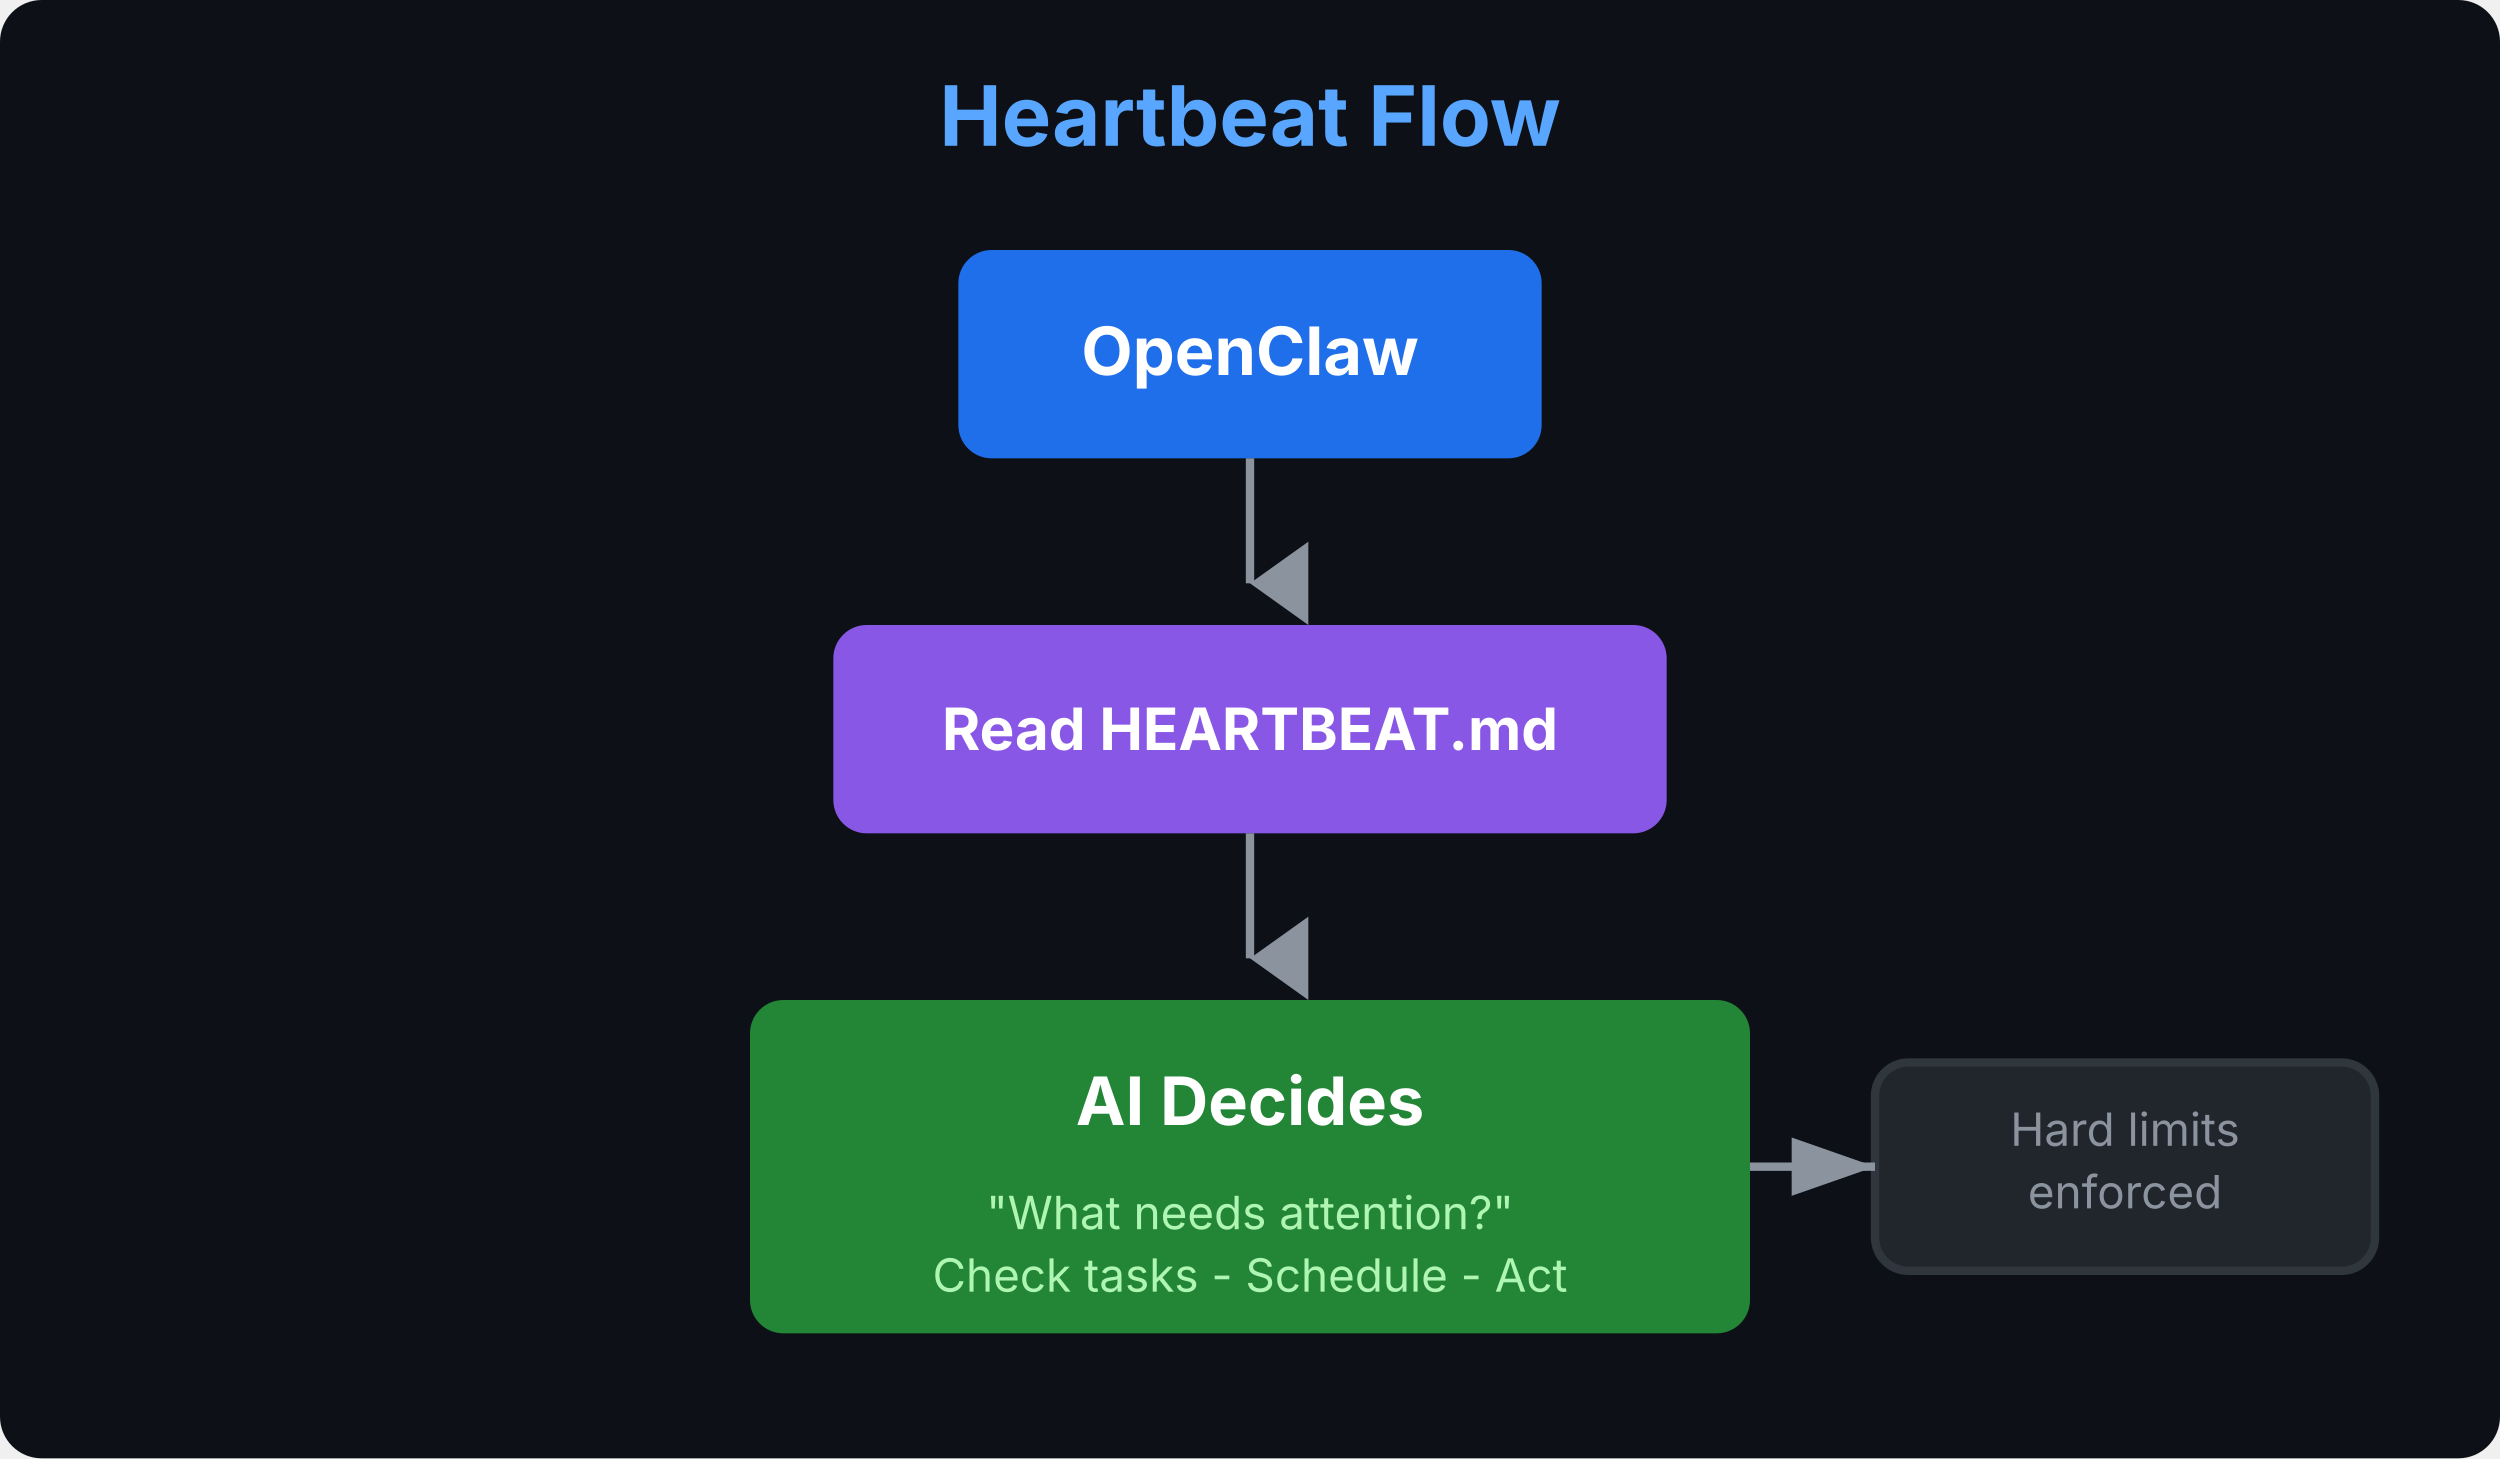
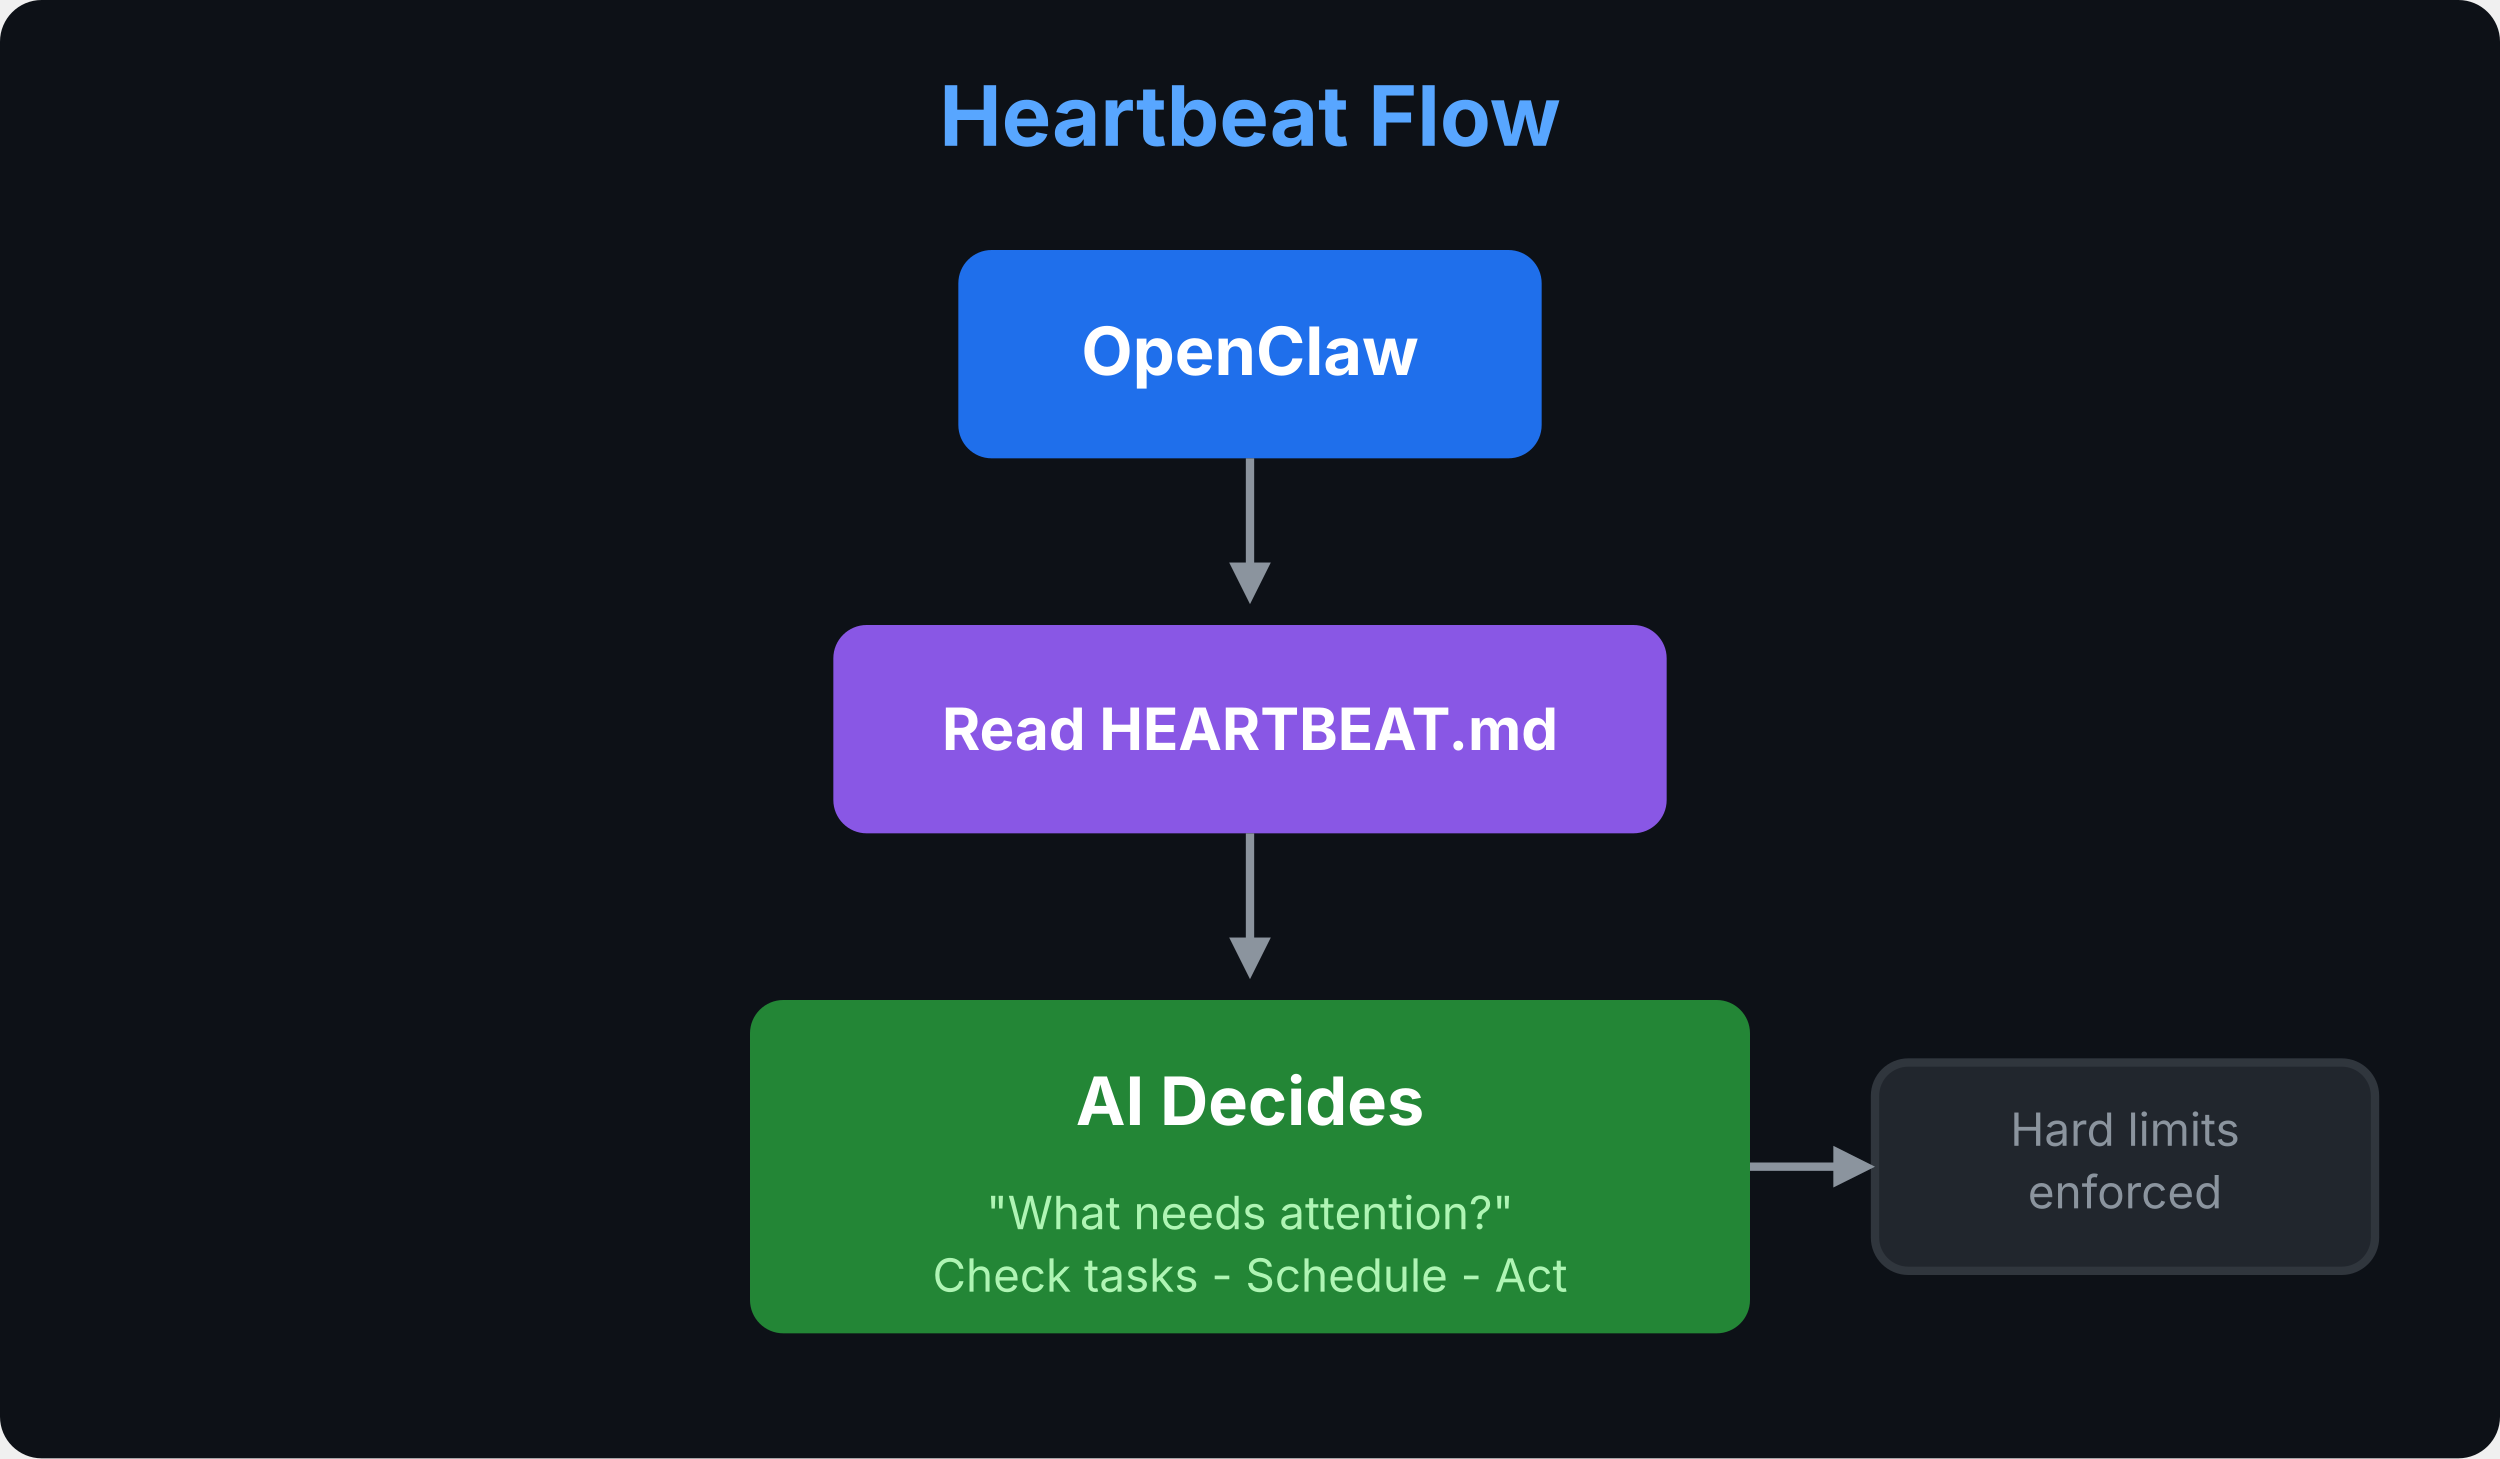
<svg xmlns="http://www.w3.org/2000/svg" viewBox="0 0 600 350" fill="none">
  <rect width="600" height="350" fill="#0d1117" rx="10" />
  <text x="300" y="35" text-anchor="middle" fill="#58a6ff" font-family="system-ui, -apple-system, sans-serif" font-size="20" font-weight="bold">Heartbeat Flow</text>
  <rect x="230" y="60" width="140" height="50" fill="#1f6feb" rx="8" />
  <text x="300" y="90" text-anchor="middle" fill="white" font-family="system-ui, -apple-system, sans-serif" font-size="16" font-weight="bold">OpenClaw</text>
-   <path d="M 300 110 L 300 140" stroke="#8b949e" stroke-width="2" marker-end="url(#arrowdown)" />
+   <line x1="300" y1="110" x2="300" y2="140" stroke="#8b949e" stroke-width="2" />
+   <polygon points="295,135 300,145 305,135" fill="#8b949e" />
  <rect x="200" y="150" width="200" height="50" fill="#8957e5" rx="8" />
  <text x="300" y="180" text-anchor="middle" fill="white" font-family="system-ui, -apple-system, sans-serif" font-size="14" font-weight="bold">Read HEARTBEAT.md</text>
-   <path d="M 300 200 L 300 230" stroke="#8b949e" stroke-width="2" marker-end="url(#arrowdown)" />
+   <line x1="300" y1="200" x2="300" y2="230" stroke="#8b949e" stroke-width="2" />
+   <polygon points="295,225 300,235 305,225" fill="#8b949e" />
  <rect x="180" y="240" width="240" height="80" fill="#238636" rx="8" />
  <text x="300" y="270" text-anchor="middle" fill="white" font-family="system-ui, -apple-system, sans-serif" font-size="16" font-weight="bold">AI Decides</text>
  <text x="300" y="295" text-anchor="middle" fill="#aff5b4" font-family="system-ui, -apple-system, sans-serif" font-size="11">"What needs attention?"</text>
  <text x="300" y="310" text-anchor="middle" fill="#aff5b4" font-family="system-ui, -apple-system, sans-serif" font-size="11">Check tasks - Schedule - Act</text>
  <rect x="450" y="255" width="120" height="50" fill="#21262d" stroke="#30363d" stroke-width="2" rx="8" />
  <text x="510" y="275" text-anchor="middle" fill="#8b949e" font-family="system-ui, -apple-system, sans-serif" font-size="11">Hard limits</text>
  <text x="510" y="290" text-anchor="middle" fill="#8b949e" font-family="system-ui, -apple-system, sans-serif" font-size="11">enforced</text>
-   <path d="M 420 280 L 450 280" stroke="#8b949e" stroke-width="2" marker-end="url(#arrowright)" />
-   <defs>
-     <marker id="arrowdown" markerWidth="10" markerHeight="7" refX="5" refY="7" orient="auto">
-       <polygon points="0 0, 5 7, 10 0" fill="#8b949e" />
-     </marker>
-     <marker id="arrowright" markerWidth="10" markerHeight="7" refX="10" refY="3.5" orient="auto">
-       <polygon points="0 0, 10 3.5, 0 7" fill="#8b949e" />
-     </marker>
-   </defs>
+   <line x1="420" y1="280" x2="445" y2="280" stroke="#8b949e" stroke-width="2" />
+   <polygon points="440,275 450,280 440,285" fill="#8b949e" />
</svg>
